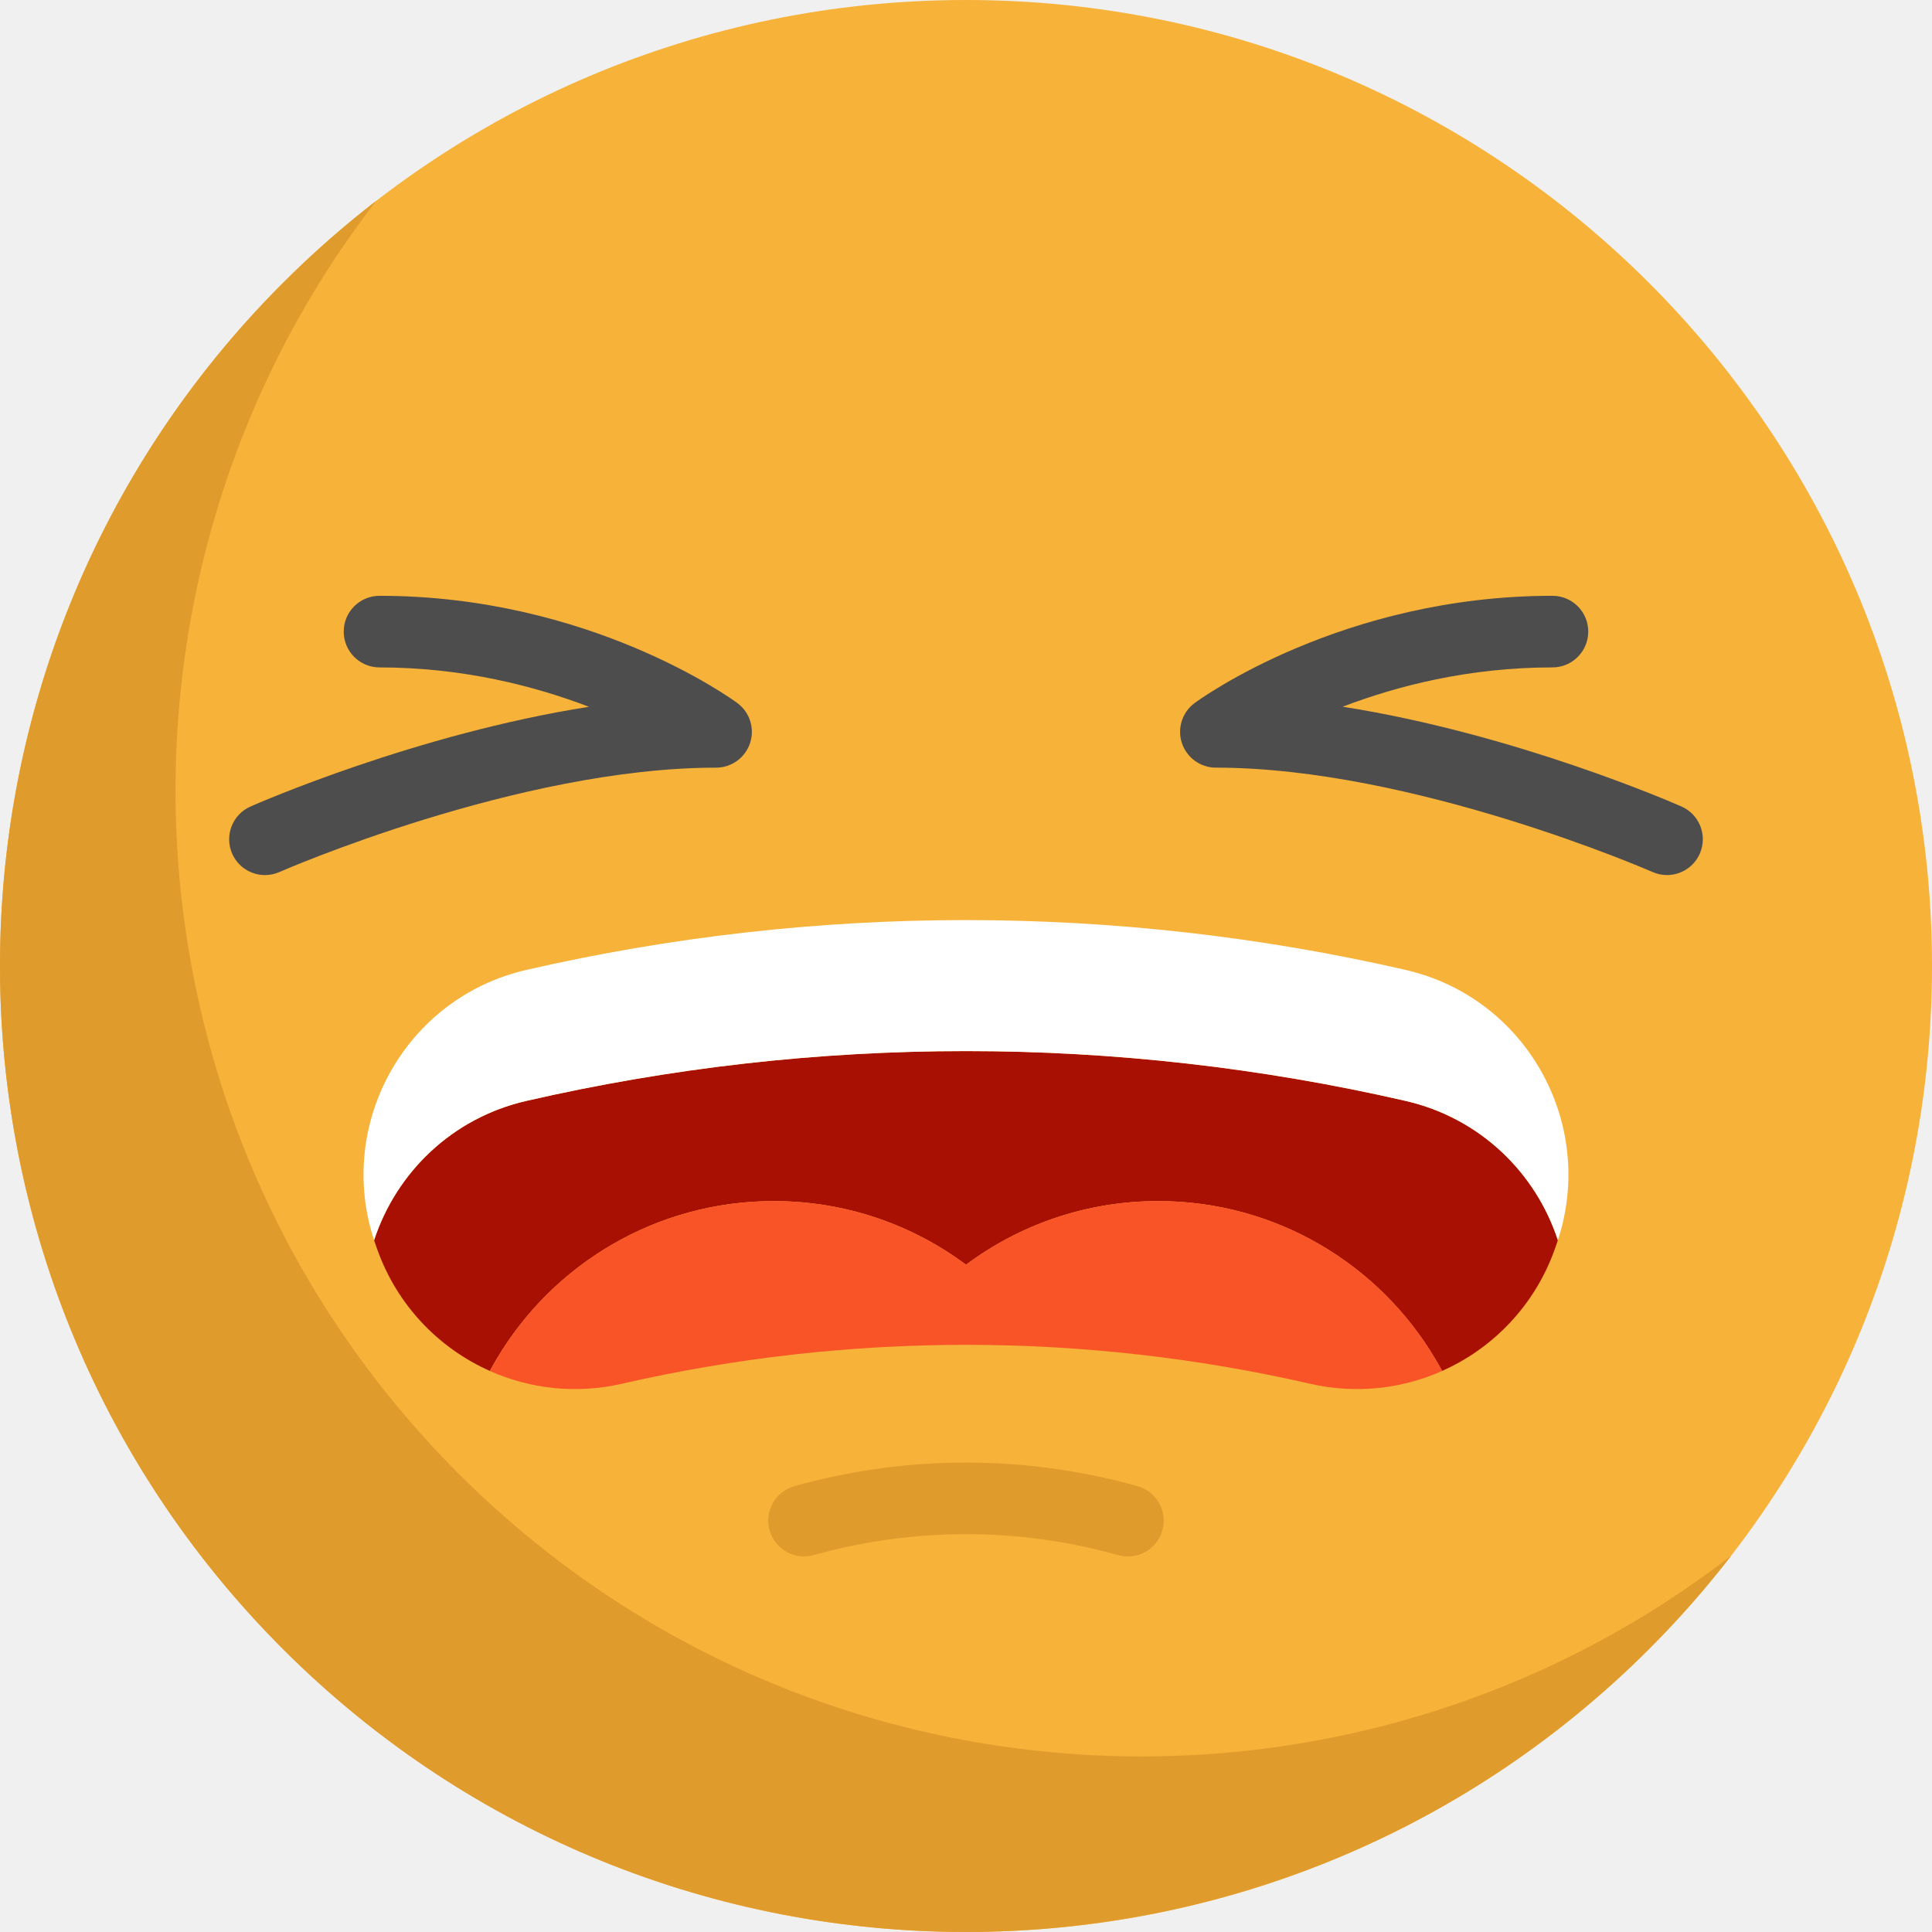
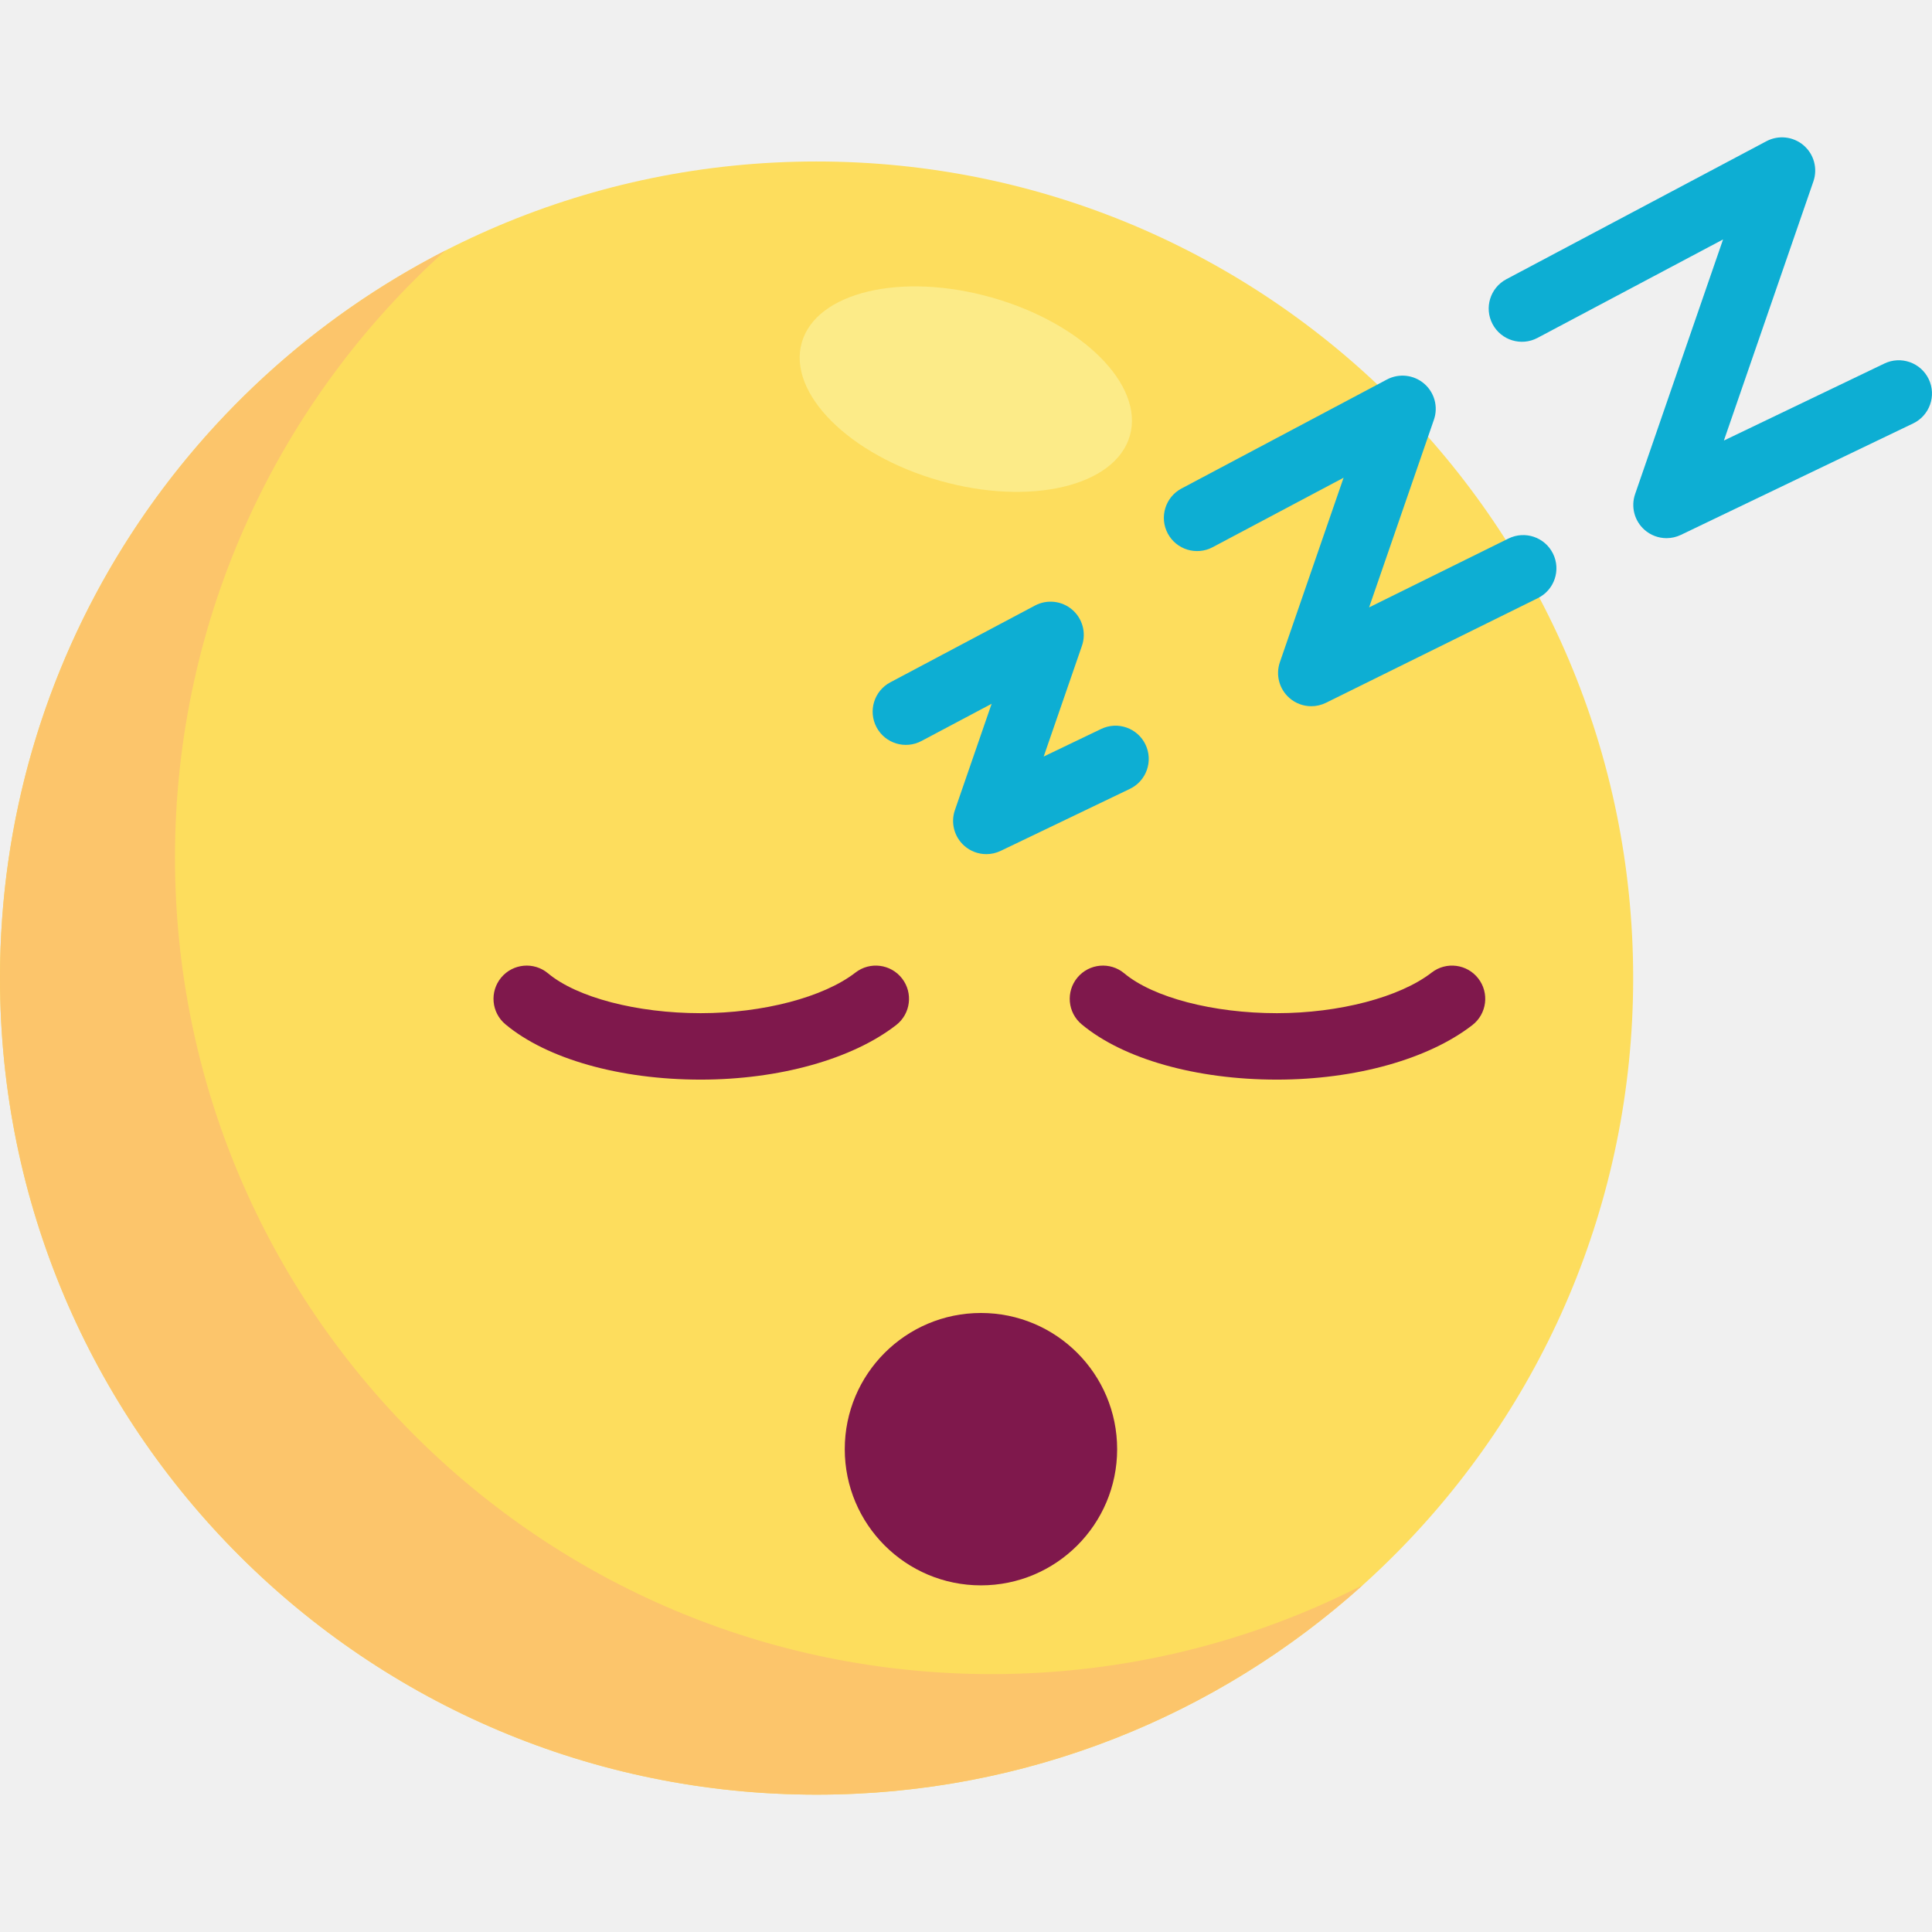
- <svg xmlns="http://www.w3.org/2000/svg" height="800px" width="800px" version="1.1" id="Layer_1" viewBox="0 0 512.009 512.009" xml:space="preserve">
-   <circle style="fill:#F7B239;" cx="256.004" cy="256.004" r="256.004" />
-   <g>
-     <path style="fill:#E09B2D;" d="M121.499,390.501C29.407,298.407,22.15,153.608,99.723,53.204   c-8.593,6.638-16.861,13.895-24.743,21.777c-99.974,99.974-99.974,262.065,0,362.038s262.065,99.974,362.038,0   c7.881-7.881,15.138-16.15,21.777-24.743C358.392,489.85,213.593,482.593,121.499,390.501z" />
-     <path style="fill:#E09B2D;" d="M298.92,412.484c-0.848,0-1.711-0.114-2.566-0.354c-26.4-7.401-54.306-7.402-80.707,0   c-5.045,1.414-10.282-1.53-11.698-6.575c-1.414-5.045,1.528-10.283,6.575-11.698c29.75-8.341,61.201-8.341,90.951,0   c5.045,1.414,7.989,6.652,6.575,11.698C306.876,409.744,303.067,412.484,298.92,412.484z" />
-   </g>
-   <path style="fill:#A81004;" d="M412.859,328.67c-0.164,0.506-0.342,1.025-0.519,1.531c-0.126,0.354-0.253,0.708-0.38,1.063  c-5.314,14.777-16.333,26.075-29.794,32.059l-0.089-0.19c-0.544-1.012-1.126-2.012-1.708-2.998  c-14.866-25.05-42.18-41.826-73.442-41.826c-19.091,0-36.702,6.263-50.923,16.865c-14.22-10.602-31.857-16.865-50.96-16.865  c-31.224,0-58.564,16.776-73.417,41.826c-0.582,0.987-1.164,1.986-1.708,2.998l-0.089,0.19  c-13.461-5.984-24.481-17.282-29.794-32.059c-0.127-0.354-0.253-0.708-0.38-1.063c-0.177-0.506-0.354-1.012-0.519-1.518  c5.832-17.801,20.508-32.363,40.371-36.93c76.656-17.598,156.323-17.598,232.979,0C392.338,296.32,407.026,310.869,412.859,328.67z" />
-   <path style="fill:#FFFFFF;" d="M372.487,257.037c31.996,7.338,50.556,40.662,40.371,71.633  c-5.832-17.801-20.521-32.35-40.371-36.917c-76.656-17.598-156.323-17.598-232.979,0c-19.863,4.567-34.539,19.129-40.371,36.93  c-10.172-30.984,8.363-64.295,40.371-71.646C216.165,239.438,295.832,239.438,372.487,257.037z" />
-   <path style="fill:#F95428;" d="M380.369,360.134c0.582,0.987,1.164,1.986,1.708,2.998l0.089,0.19v0.013  c-10.64,4.732-22.823,6.161-34.931,3.391c-60.032-13.765-122.429-13.765-182.474,0c-12.108,2.771-24.291,1.341-34.931-3.391v-0.013  l0.089-0.19c0.544-1.012,1.126-2.012,1.708-2.998c14.853-25.05,42.193-41.826,73.417-41.826c19.104,0,36.74,6.263,50.96,16.865  c14.22-10.602,31.831-16.865,50.923-16.865C338.189,318.308,365.504,335.084,380.369,360.134z" />
-   <g>
-     <path style="fill:#4D4D4D;" d="M198.783,196.913c1.28-3.894-0.086-8.17-3.386-10.601c-1.575-1.16-39.205-28.415-94.817-28.415   c-5.24,0-9.489,4.248-9.489,9.489s4.248,9.489,9.489,9.489c22.112,0,41.181,4.958,55.496,10.435   c-45.618,7.168-87.512,25.466-89.688,26.427c-4.795,2.115-6.966,7.717-4.851,12.511c1.566,3.549,5.042,5.662,8.687,5.662   c1.279,0,2.58-0.261,3.825-0.81c0.628-0.277,63.296-27.658,115.721-27.658C193.866,203.44,197.502,200.807,198.783,196.913z" />
-     <path style="fill:#4D4D4D;" d="M445.613,213.734c-2.177-0.96-44.13-19.284-89.784-26.442c14.284-5.469,33.353-10.42,55.591-10.42   c5.242,0,9.489-4.248,9.489-9.489c0-5.24-4.247-9.489-9.489-9.489c-55.611,0-93.242,27.255-94.817,28.415   c-3.3,2.432-4.666,6.708-3.386,10.601c1.28,3.894,4.915,6.527,9.014,6.527c52.27,0,114.95,27.319,115.721,27.658   c1.245,0.55,2.546,0.81,3.825,0.81c3.645,0,7.12-2.112,8.687-5.662C452.581,221.45,450.408,215.85,445.613,213.734z" />
+ <svg xmlns="http://www.w3.org/2000/svg" height="800px" width="800px" version="1.1" id="Layer_1" viewBox="0 0 511.999 511.999" xml:space="preserve" fill="#000000">
+   <g id="SVGRepo_bgCarrier" stroke-width="0" />
+   <g id="SVGRepo_tracerCarrier" stroke-linecap="round" stroke-linejoin="round" />
+   <g id="SVGRepo_iconCarrier">
+     <circle style="fill:#fddd5d;" cx="216.403" cy="259.198" r="216.403" />
+     <path style="fill:#FCC56B;" d="M262.775,443.654c-119.516,0-216.402-96.886-216.402-216.402c0-63.853,27.661-121.238,71.647-160.848 C47.962,102.225,0,175.11,0,259.198C0,378.714,96.886,475.6,216.402,475.6c55.663,0,106.411-21.023,144.755-55.553 C331.64,435.139,298.203,443.654,262.775,443.654z" />
+     <g>
+       <path style="fill:#7F184C;" d="M185.688,286.109c-21.41,0-40.755-5.478-51.744-14.655c-3.732-3.116-4.23-8.669-1.114-12.4 c3.116-3.73,8.669-4.232,12.4-1.114c7.684,6.417,23.564,10.563,40.458,10.563c16.487,0,32.586-4.225,41.01-10.761 c3.841-2.98,9.37-2.282,12.352,1.559c2.98,3.841,2.282,9.372-1.559,12.352C225.824,280.703,206.457,286.109,185.688,286.109z" />
+       <path style="fill:#7F184C;" d="M338.393,286.109c-21.41,0-40.753-5.478-51.743-14.655c-3.732-3.116-4.23-8.669-1.114-12.4 c3.115-3.73,8.667-4.232,12.4-1.114c7.684,6.417,23.564,10.563,40.456,10.563c16.488,0,32.587-4.225,41.012-10.761 c3.841-2.98,9.372-2.282,12.352,1.559c2.98,3.841,2.282,9.372-1.559,12.352C378.53,280.703,359.163,286.109,338.393,286.109z" />
+       <circle style="fill:#7F184C;" cx="259.963" cy="384.044" r="36.092" />
+     </g>
+     <g>
+       <path style="fill:#0DAED3;" d="M261.385,226.355c-2.119,0-4.213-0.763-5.86-2.231c-2.652-2.363-3.624-6.089-2.464-9.446 l9.73-28.171l-18.598,9.868c-4.295,2.281-9.625,0.644-11.904-3.649c-2.278-4.295-0.646-9.624,3.649-11.904l38.344-20.347 c3.194-1.693,7.102-1.264,9.851,1.088c2.748,2.351,3.778,6.144,2.598,9.562l-10.143,29.364l15.229-7.308 c4.381-2.101,9.642-0.257,11.746,4.128c2.103,4.383,0.256,9.643-4.128,11.746l-34.245,16.433 C263.978,226.071,262.678,226.355,261.385,226.355z" />
+       <path style="fill:#0DAED3;" d="M347.506,187.153c-2.101,0-4.18-0.751-5.822-2.199c-2.679-2.361-3.667-6.104-2.501-9.478 l16.881-48.874l-34.7,18.412c-4.295,2.28-9.625,0.643-11.904-3.649c-2.278-4.295-0.646-9.624,3.649-11.904l54.445-28.889 c3.195-1.693,7.102-1.264,9.851,1.088c2.748,2.351,3.779,6.144,2.598,9.562l-17.179,49.74l36.941-18.248 c4.361-2.153,9.638-0.365,11.792,3.994c2.153,4.36,0.365,9.638-3.994,11.792l-56.158,27.741 C350.165,186.854,348.83,187.153,347.506,187.153z" />
+       <path style="fill:#0DAED3;" d="M441.644,142.617c-2.119,0-4.213-0.763-5.86-2.231c-2.652-2.364-3.624-6.09-2.464-9.446 l23.309-67.486l-49.177,26.093c-4.296,2.28-9.625,0.644-11.904-3.649c-2.278-4.295-0.644-9.624,3.649-11.904l68.922-36.57 c3.195-1.693,7.102-1.264,9.851,1.088c2.749,2.351,3.778,6.144,2.598,9.562l-23.721,68.677l42.535-20.412 c4.379-2.103,9.642-0.257,11.746,4.128c2.103,4.383,0.256,9.643-4.128,11.746l-61.552,29.538 C444.237,142.332,442.936,142.617,441.644,142.617z" />
+     </g>
+     <ellipse transform="matrix(0.2723 -0.9622 0.9622 0.2723 87.0308 321.3217)" style="fill:#FCEB88;" cx="255.952" cy="103.122" rx="25.237" ry="45.191" />
  </g>
</svg>
